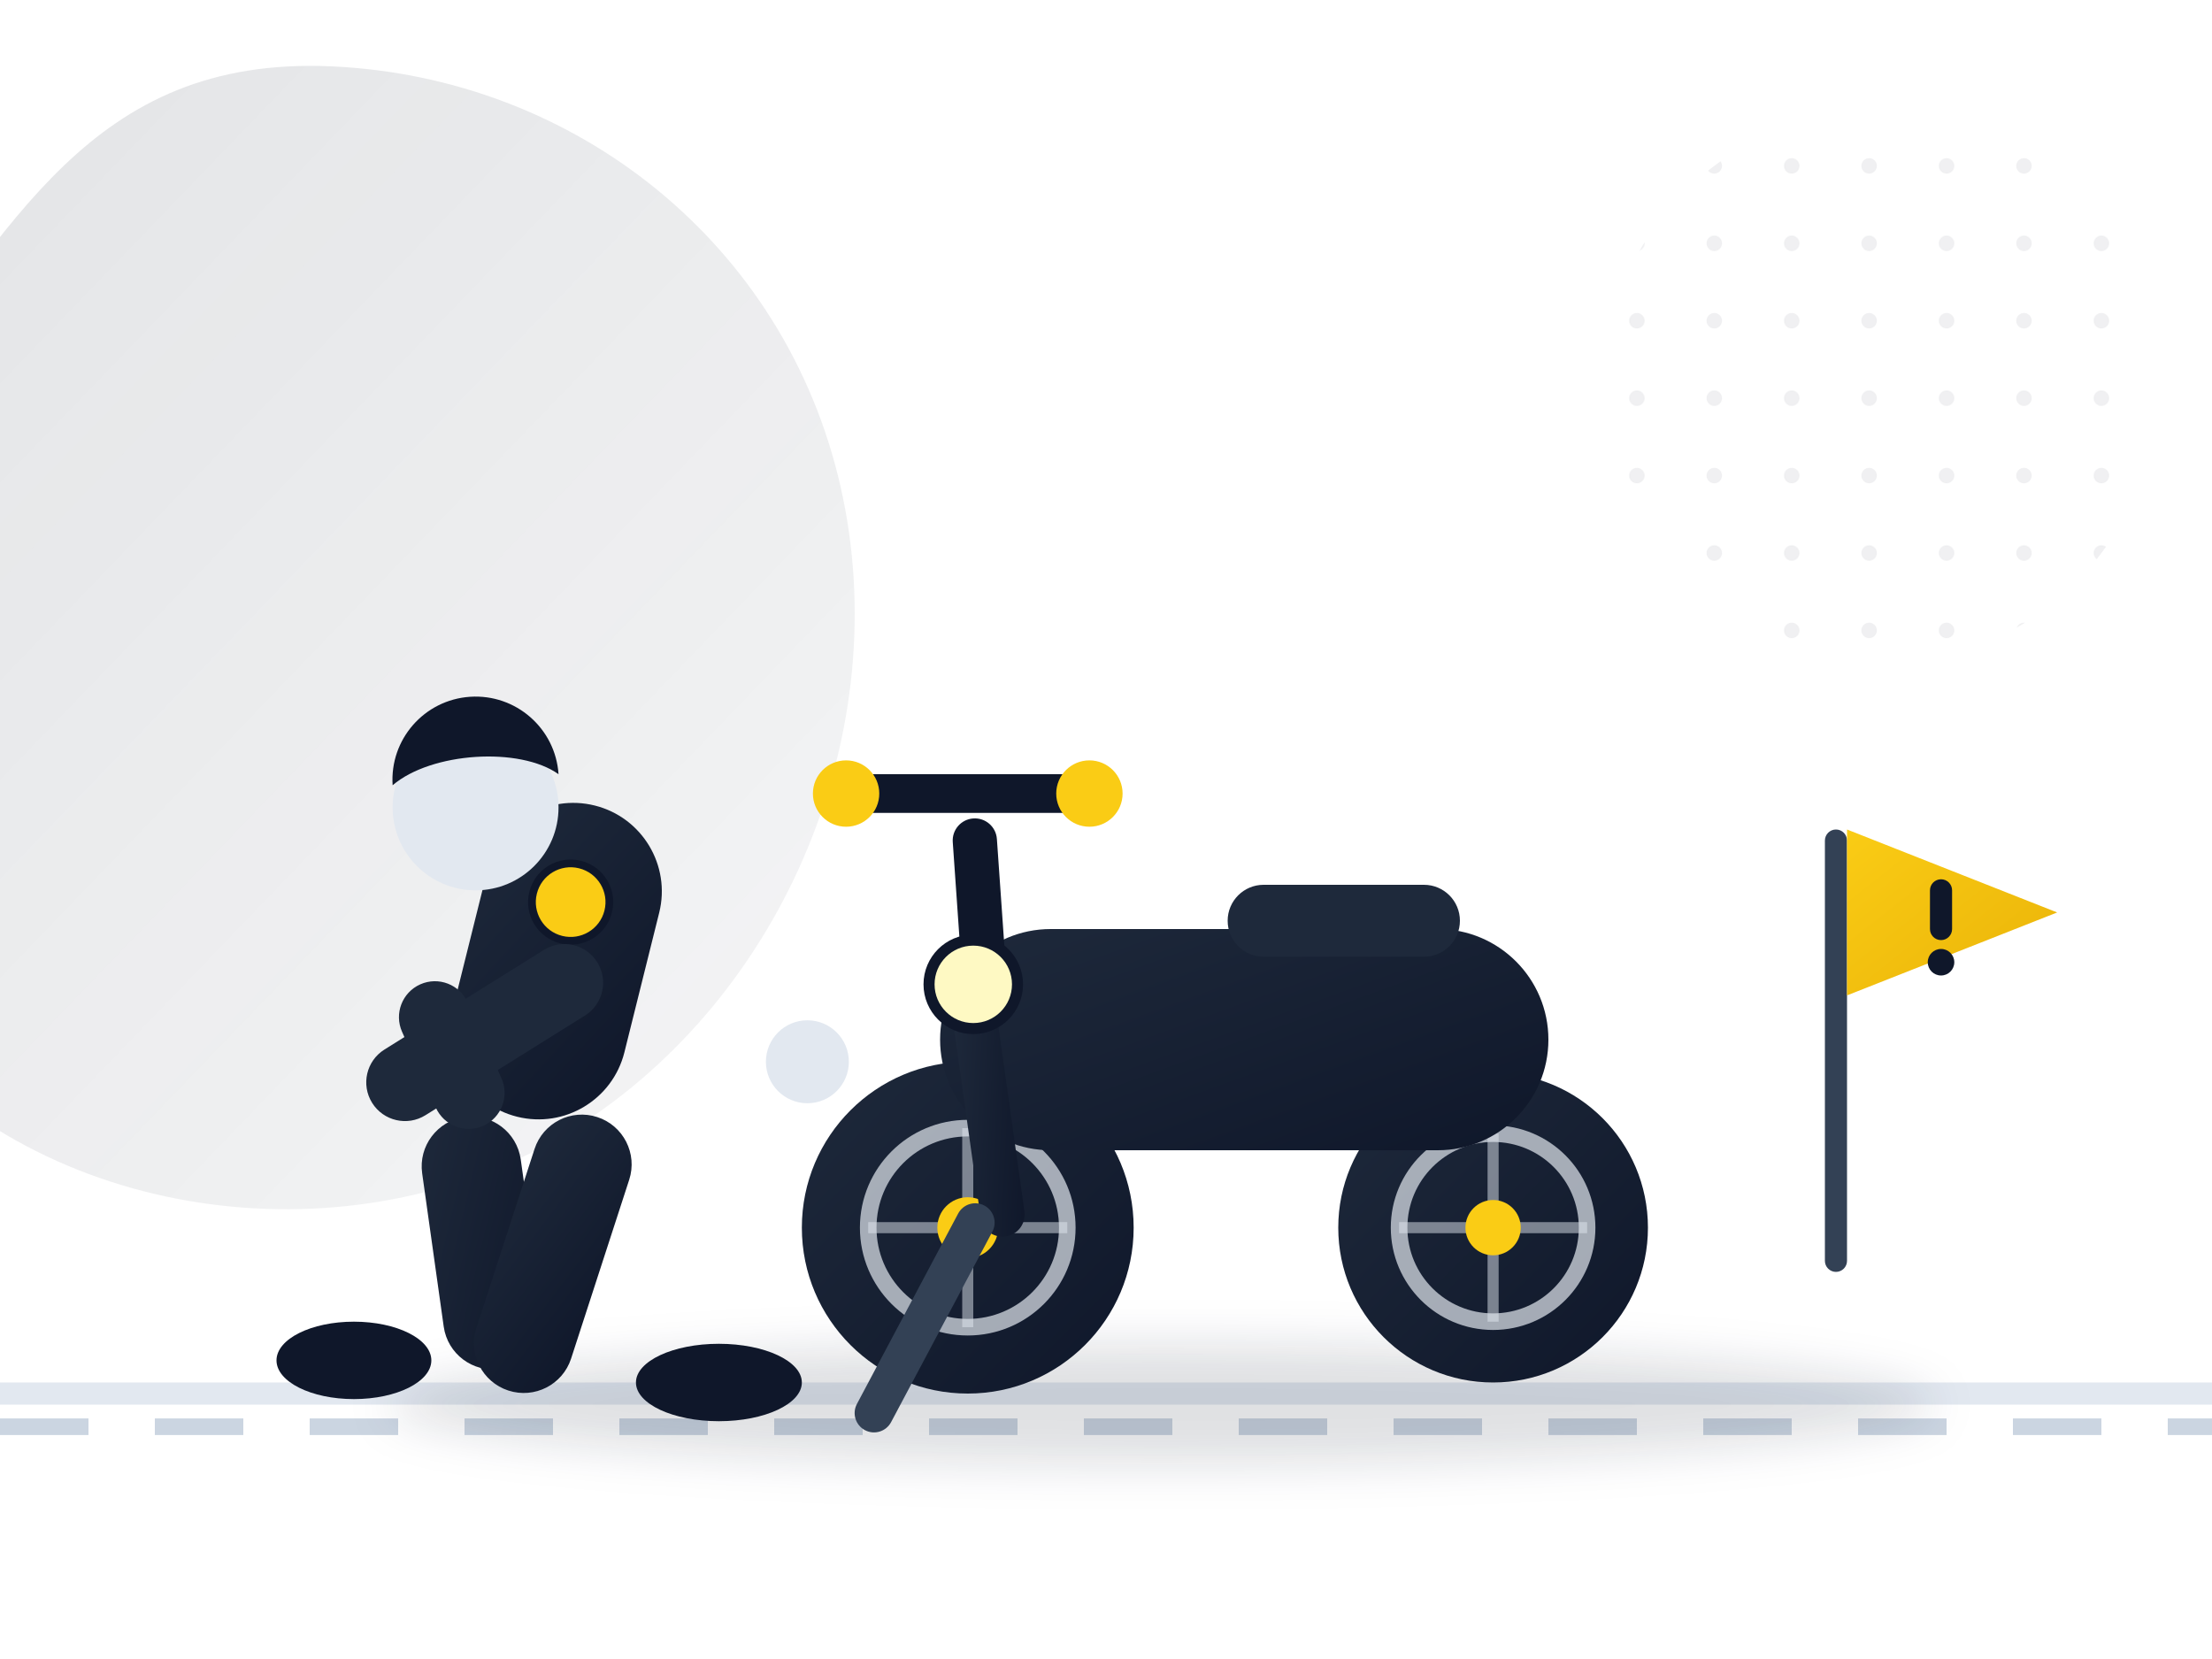
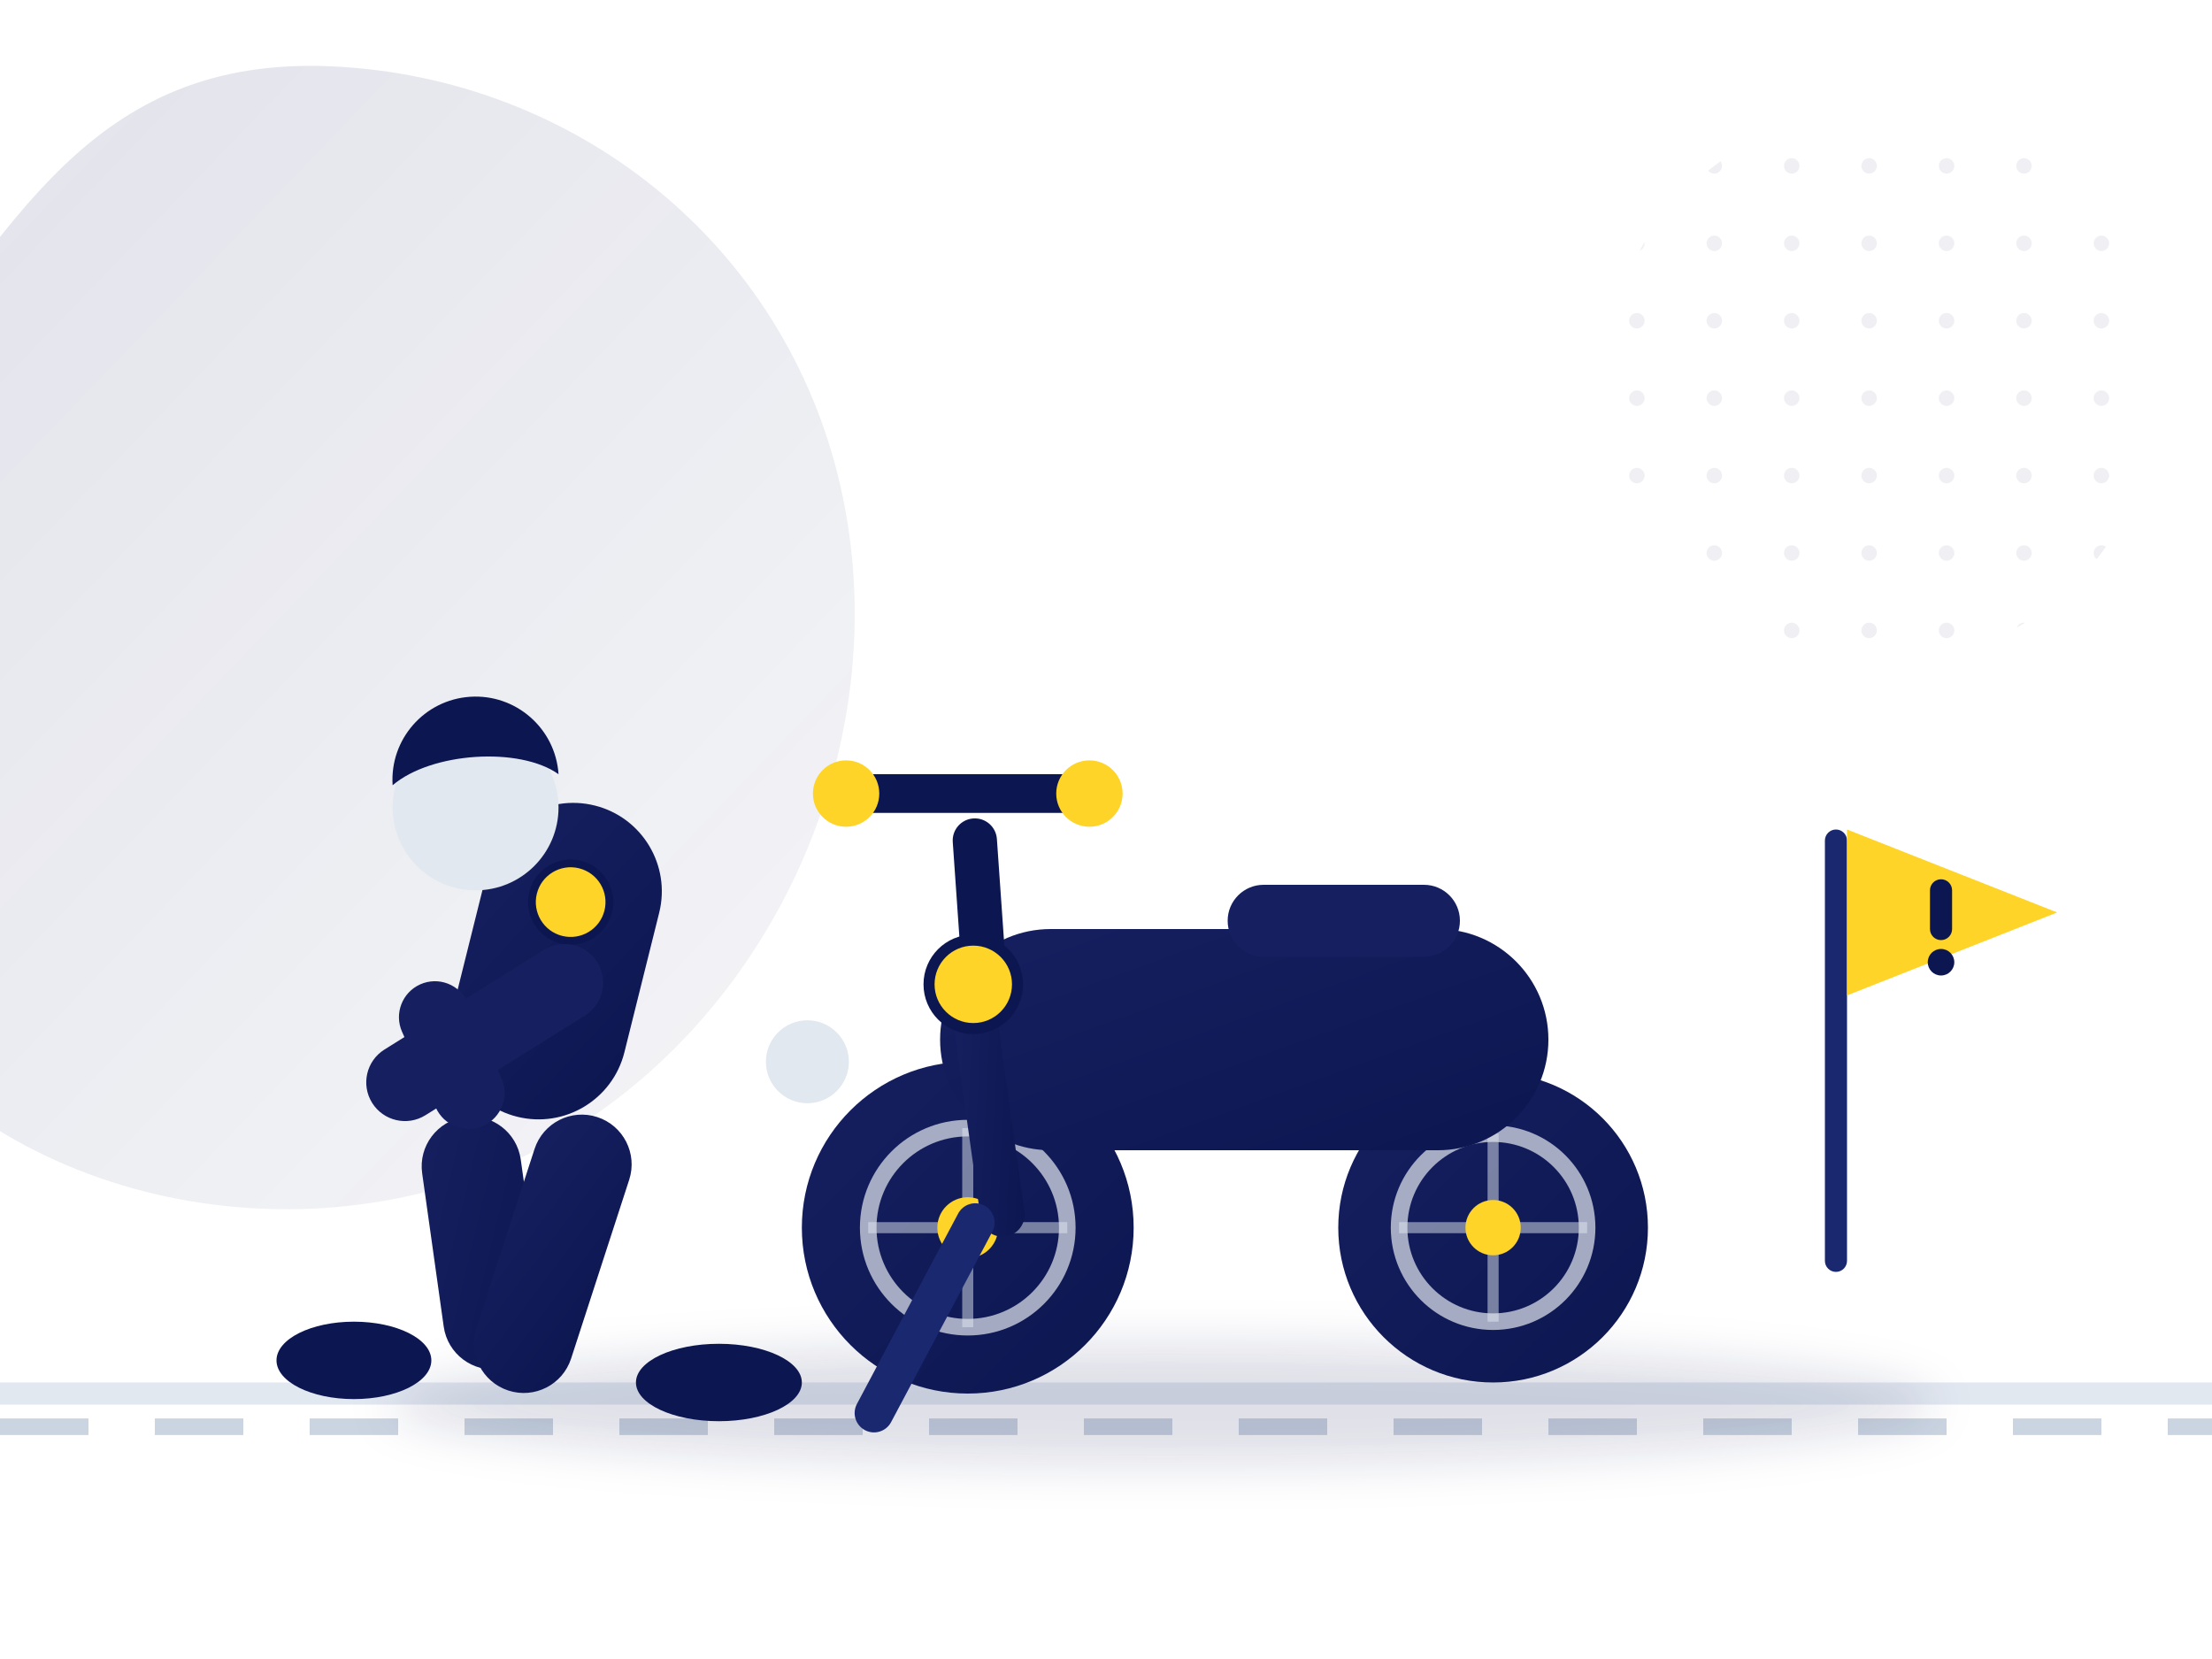
<svg xmlns="http://www.w3.org/2000/svg" viewBox="0 0 400 300" role="img">
  <defs>
    <linearGradient id="ra-navy" x1="0" y1="0" x2="1" y2="1">
-       <stop offset="0%" stop-color="#1e293b" />
-       <stop offset="100%" stop-color="#0f172a" />
+       <stop offset="0%" stop-color="#162060" />
+       <stop offset="100%" stop-color="#0C1650" />
    </linearGradient>
    <linearGradient id="ra-yellow" x1="0" y1="0" x2="1" y2="1">
-       <stop offset="0%" stop-color="#facc15" />
-       <stop offset="100%" stop-color="#eab308" />
+       <stop offset="0%" stop-color="#FED428" />
+       <stop offset="100%" stop-color="#FED428" />
    </linearGradient>
    <linearGradient id="ra-blob" x1="0" y1="0" x2="1" y2="1">
-       <stop offset="0%" stop-color="#1e293b" stop-opacity="0.13" />
-       <stop offset="100%" stop-color="#0f172a" stop-opacity="0.04" />
+       <stop offset="0%" stop-color="#162060" stop-opacity="0.13" />
+       <stop offset="100%" stop-color="#0C1650" stop-opacity="0.04" />
    </linearGradient>
    <pattern id="ra-dots" width="14" height="14" patternUnits="userSpaceOnUse">
-       <circle cx="2" cy="2" r="1.4" fill="#0f172a" fill-opacity="0.12" />
+       <circle cx="2" cy="2" r="1.4" fill="#0C1650" fill-opacity="0.12" />
    </pattern>
    <filter id="ra-blur" x="-50%" y="-50%" width="200%" height="200%">
      <feGaussianBlur stdDeviation="4" />
    </filter>
  </defs>
  <g id="backdrop">
    <path fill="url(#ra-blob)" d="M60 12c44 2 82 32 92 76 10 44-10 92-48 116-38 24-92 18-122-14-30-32-32-84-4-118 24-30 38-62 82-60Z" />
    <circle cx="340" cy="70" r="50" fill="url(#ra-dots)" opacity="0.55" />
  </g>
  <g id="road">
    <rect x="0" y="250" width="400" height="4" fill="#e2e8f0" />
    <g stroke="#cbd5e1" stroke-width="3" stroke-dasharray="16 12">
      <line x1="0" y1="258" x2="400" y2="258" />
    </g>
  </g>
  <g id="ground-shadow">
-     <ellipse cx="210" cy="254" rx="140" ry="11" fill="#0f172a" opacity="0.13" filter="url(#ra-blur)" />
+     <ellipse cx="210" cy="254" rx="140" ry="11" fill="#0C1650" opacity="0.13" filter="url(#ra-blur)" />
  </g>
  <g id="alert-flag">
-     <rect x="330" y="150" width="4" height="80" rx="2" fill="#334155" />
+     <rect x="330" y="150" width="4" height="80" rx="2" fill="#1A2870" />
    <path d="M334 150 L372 165 L334 180Z" fill="url(#ra-yellow)" />
-     <rect x="349" y="159" width="4" height="11" rx="2" fill="#0f172a" />
-     <circle cx="351" cy="174" r="2.4" fill="#0f172a" />
+     <rect x="349" y="159" width="4" height="11" rx="2" fill="#0C1650" />
+     <circle cx="351" cy="174" r="2.4" fill="#0C1650" />
  </g>
  <g id="bike">
    <circle cx="175" cy="222" r="30" fill="url(#ra-navy)" />
    <circle cx="175" cy="222" r="18" fill="none" stroke="#e2e8f0" stroke-width="3" opacity="0.7" />
    <g stroke="#e2e8f0" stroke-width="2" opacity="0.5">
      <line x1="175" y1="204" x2="175" y2="240" />
      <line x1="157" y1="222" x2="193" y2="222" />
    </g>
-     <circle cx="175" cy="222" r="5.5" fill="#facc15" />
+     <circle cx="175" cy="222" r="5.5" fill="#FED428" />
    <circle cx="270" cy="222" r="28" fill="url(#ra-navy)" />
    <circle cx="270" cy="222" r="17" fill="none" stroke="#e2e8f0" stroke-width="3" opacity="0.7" />
    <g stroke="#e2e8f0" stroke-width="2" opacity="0.5">
      <line x1="270" y1="205" x2="270" y2="239" />
      <line x1="253" y1="222" x2="287" y2="222" />
    </g>
-     <circle cx="270" cy="222" r="5" fill="#facc15" />
+     <circle cx="270" cy="222" r="5" fill="#FED428" />
    <rect x="170" y="168" width="110" height="40" rx="20" fill="url(#ra-navy)" />
-     <rect x="222" y="160" width="42" height="13" rx="6.5" fill="#1e293b" />
+     <rect x="222" y="160" width="42" height="13" rx="6.5" fill="#162060" />
    <rect x="-4" y="0" width="8" height="42" rx="4" fill="url(#ra-navy)" transform="translate(176 182) rotate(-8)" />
-     <rect x="-4" y="0" width="8" height="30" rx="4" fill="#0f172a" transform="translate(176 148) rotate(-4)" />
-     <rect x="150" y="140" width="50" height="7" rx="3.5" fill="#0f172a" />
-     <circle cx="153" cy="143.5" r="6" fill="#facc15" />
-     <circle cx="197" cy="143.5" r="6" fill="#facc15" />
-     <circle cx="176" cy="178" r="8" fill="#fef9c3" stroke="#0f172a" stroke-width="2" />
-     <rect x="-3.5" y="0" width="7" height="46" rx="3.5" fill="#334155" transform="translate(178 218) rotate(28)" />
+     <rect x="-4" y="0" width="8" height="30" rx="4" fill="#0C1650" transform="translate(176 148) rotate(-4)" />
+     <rect x="150" y="140" width="50" height="7" rx="3.5" fill="#0C1650" />
+     <circle cx="153" cy="143.5" r="6" fill="#FED428" />
+     <circle cx="197" cy="143.5" r="6" fill="#FED428" />
+     <circle cx="176" cy="178" r="8" fill="#FED428" stroke="#0C1650" stroke-width="2" />
+     <rect x="-3.5" y="0" width="7" height="46" rx="3.5" fill="#1A2870" transform="translate(178 218) rotate(28)" />
  </g>
  <g id="mechanic">
    <g id="legs">
      <rect x="-9" y="0" width="18" height="46" rx="9" fill="url(#ra-navy)" transform="translate(84 202) rotate(-8)" />
      <rect x="-9" y="0" width="18" height="52" rx="9" fill="url(#ra-navy)" transform="translate(108 202) rotate(18)" />
-       <ellipse cx="64" cy="246" rx="14" ry="7" fill="#0f172a" />
-       <ellipse cx="130" cy="250" rx="15" ry="7" fill="#0f172a" />
+       <ellipse cx="64" cy="246" rx="14" ry="7" fill="#0C1650" />
+       <ellipse cx="130" cy="250" rx="15" ry="7" fill="#0C1650" />
    </g>
    <g id="torso">
      <rect x="-16" y="-56" width="32" height="58" rx="16" fill="url(#ra-navy)" transform="translate(94 200) rotate(14)" />
-       <circle cx="0" cy="-38" r="7" fill="#facc15" stroke="#0f172a" stroke-width="1.4" transform="translate(94 200) rotate(14)" />
+       <circle cx="0" cy="-38" r="7" fill="#FED428" stroke="#0C1650" stroke-width="1.4" transform="translate(94 200) rotate(14)" />
    </g>
    <g id="arms">
-       <rect x="-7" y="0" width="14" height="48" rx="7" fill="#1e293b" transform="translate(108 174) rotate(58)" />
+       <rect x="-7" y="0" width="14" height="48" rx="7" fill="#162060" transform="translate(108 174) rotate(58)" />
      <circle cx="0" cy="0" r="7.5" fill="#e2e8f0" transform="translate(146 192)" />
-       <rect x="-6.5" y="0" width="13" height="28" rx="6.5" fill="#1e293b" transform="translate(76 178) rotate(-24)" />
+       <rect x="-6.5" y="0" width="13" height="28" rx="6.5" fill="#162060" transform="translate(76 178) rotate(-24)" />
    </g>
    <g id="head">
      <circle cx="86" cy="146" r="15" fill="#e2e8f0" />
-       <path d="M71 142a15 15 0 0 1 30-2c-7-5-23-4-30 2Z" fill="#0f172a" />
+       <path d="M71 142a15 15 0 0 1 30-2c-7-5-23-4-30 2Z" fill="#0C1650" />
    </g>
  </g>
</svg>
